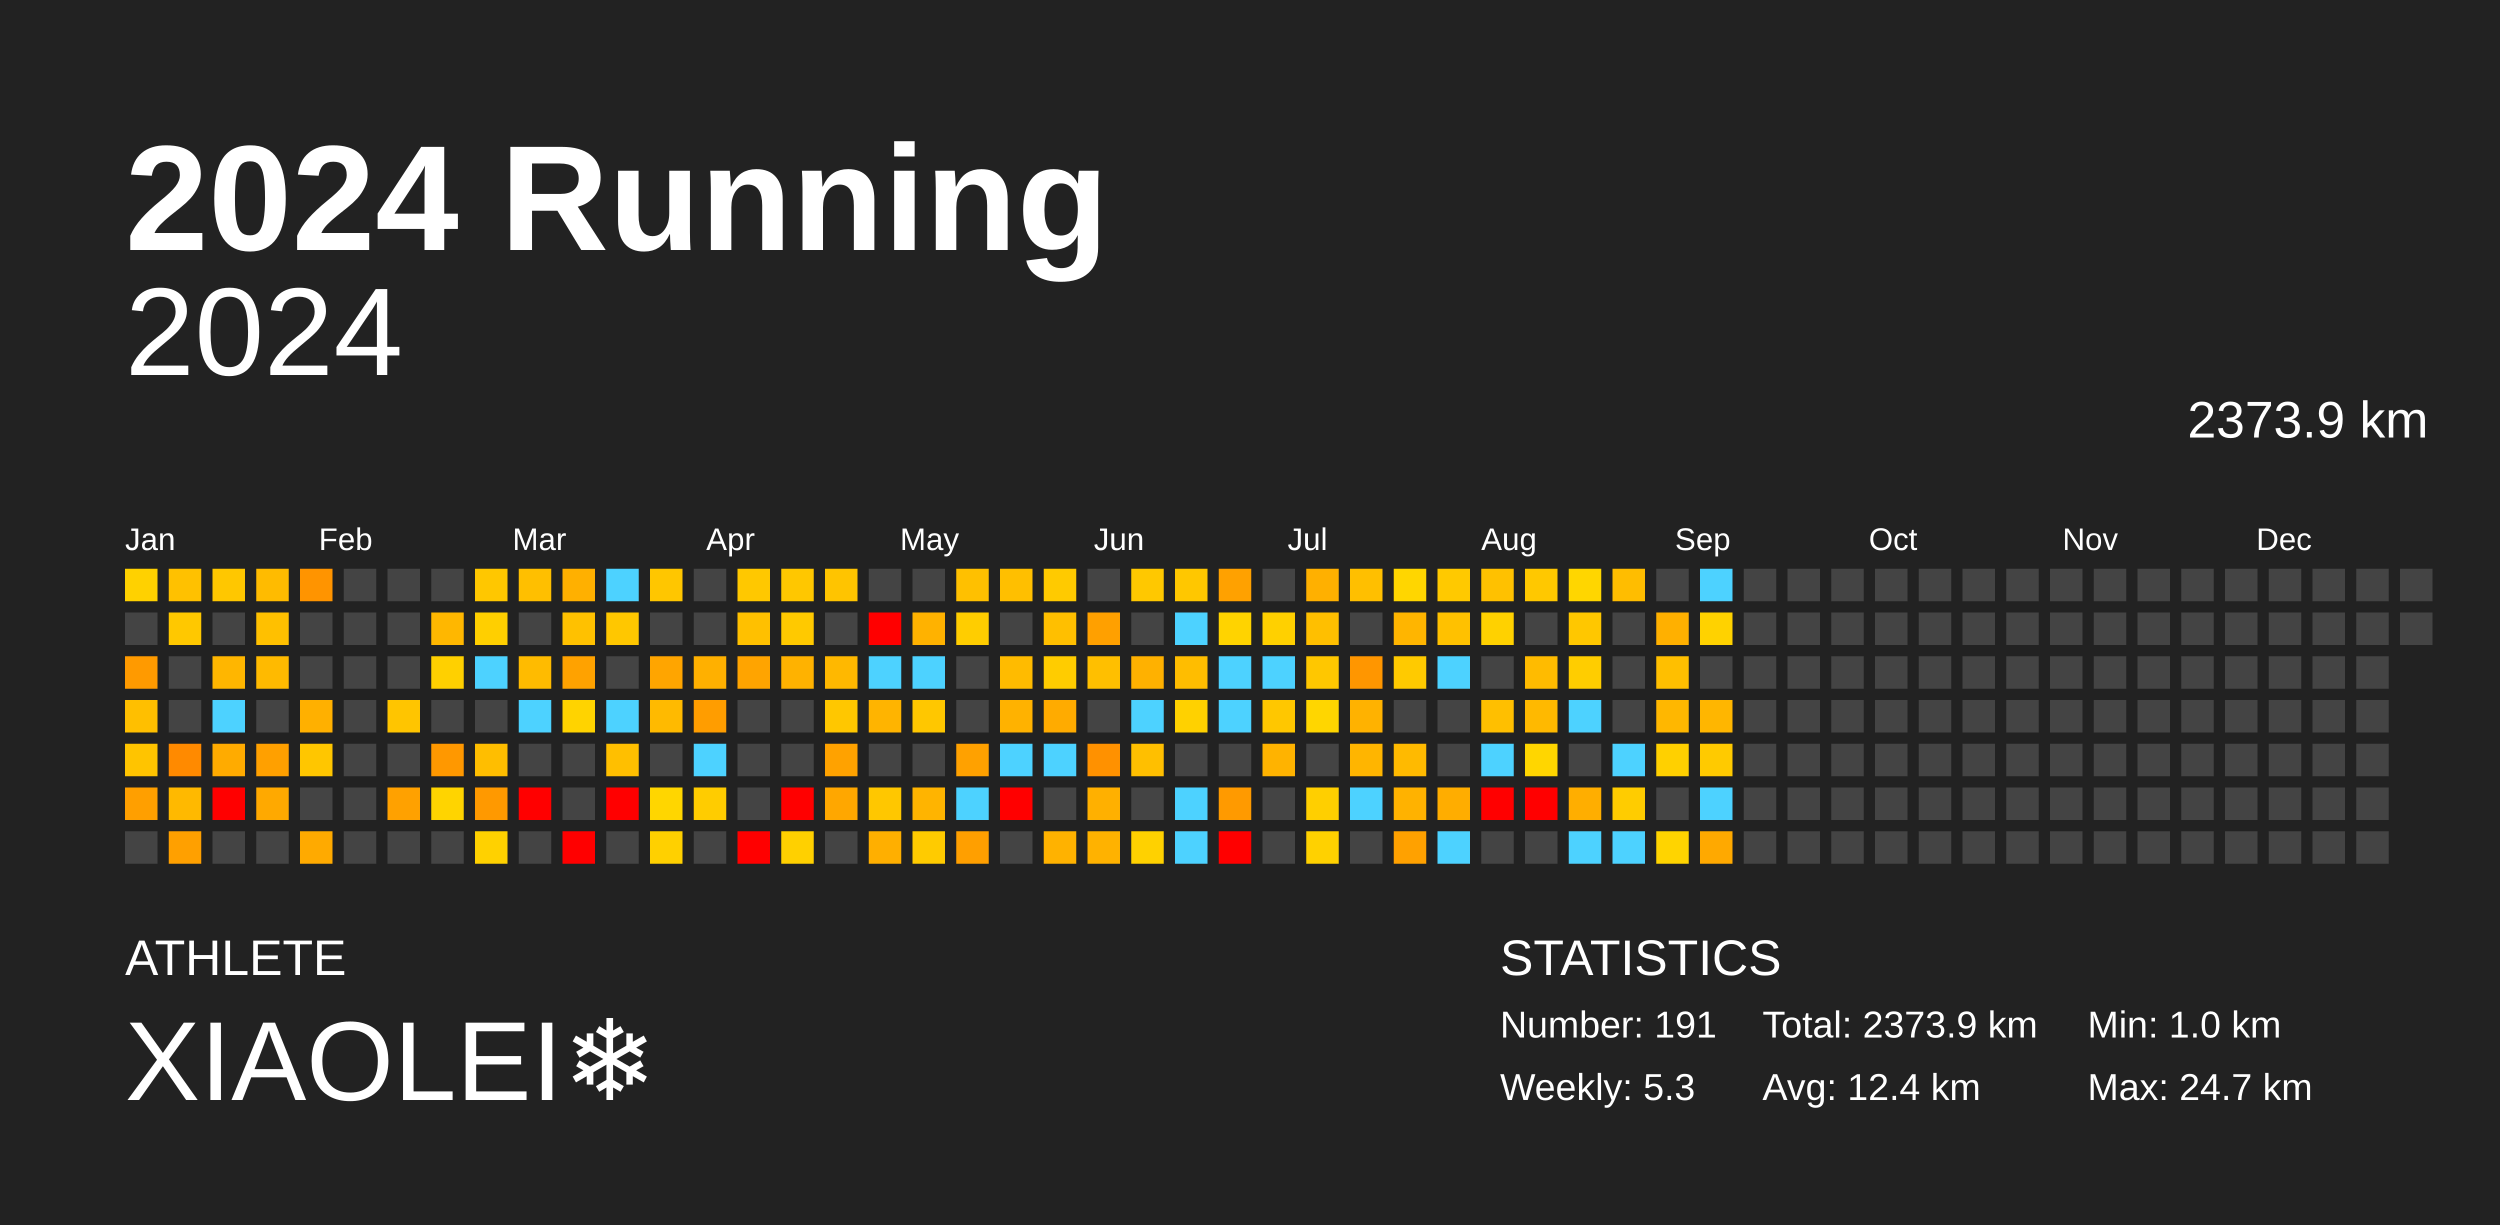
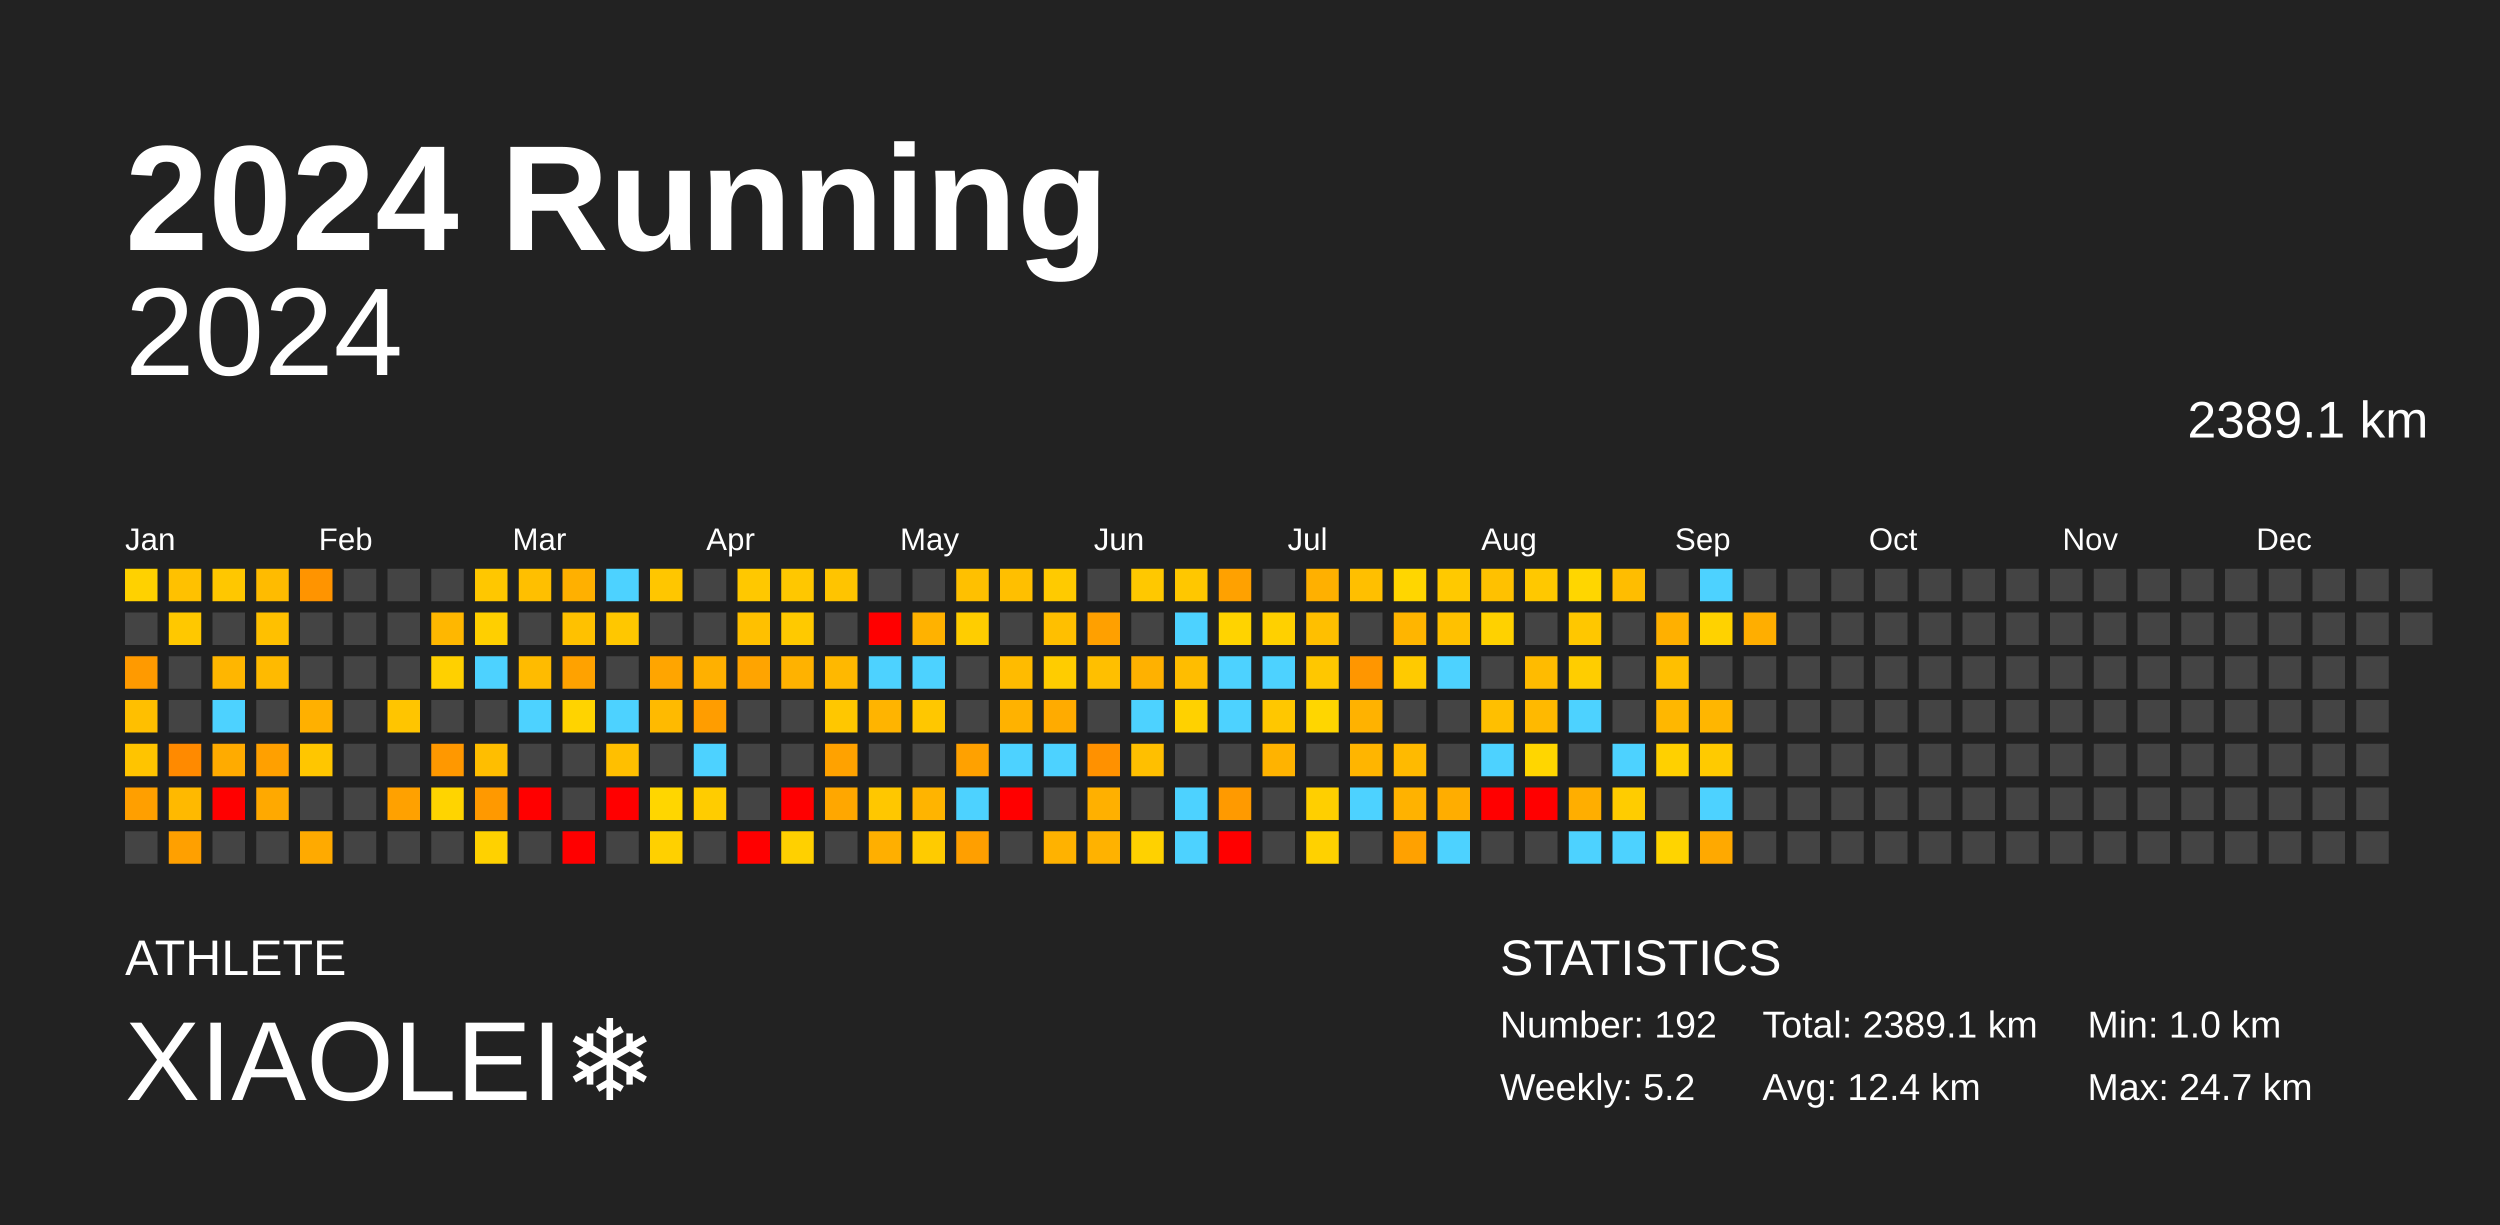
<svg xmlns="http://www.w3.org/2000/svg" baseProfile="full" height="98mm" version="1.1" viewBox="0,0,200,98" width="200mm">
  <defs />
  <rect fill="#222222" height="98" width="200" x="0" y="0" />
  <text fill="#FFFFFF" style="font-size:12px; font-family:Arial; font-weight:bold;" x="10" y="20">2024 Running</text>
  <text fill="#FFFFFF" style="font-size:4px; font-family:Arial" x="10" y="78">ATHLETE</text>
  <text fill="#FFFFFF" style="font-size:9px; font-family:Arial" x="10" y="88">XIAOLEI❄️</text>
  <text fill="#FFFFFF" style="font-size:4px; font-family:Arial" x="120" y="78">STATISTICS</text>
-   <text fill="#FFFFFF" style="font-size:3px; font-family:Arial" x="120" y="83">Number: 191</text>
-   <text fill="#FFFFFF" style="font-size:3px; font-family:Arial" x="120" y="88">Weekly: 5.3</text>
-   <text fill="#FFFFFF" style="font-size:3px; font-family:Arial" x="141" y="83">Total: 2373.9 km</text>
+   <text fill="#FFFFFF" style="font-size:3px; font-family:Arial" x="120" y="83">Number: 192</text>
+   <text fill="#FFFFFF" style="font-size:3px; font-family:Arial" x="120" y="88">Weekly: 5.2</text>
+   <text fill="#FFFFFF" style="font-size:3px; font-family:Arial" x="141" y="83">Total: 2389.1 km</text>
  <text fill="#FFFFFF" style="font-size:3px; font-family:Arial" x="141" y="88">Avg: 12.4 km</text>
  <text fill="#FFFFFF" style="font-size:3px; font-family:Arial" x="167" y="83">Min: 1.0 km</text>
  <text fill="#FFFFFF" style="font-size:3px; font-family:Arial" x="167" y="88">Max: 24.7 km</text>
  <text alignment-baseline="hanging" fill="#FFFFFF" style="font-size:10.0px; font-family:Arial;" x="10" y="30">2024</text>
-   <text alignment-baseline="hanging" fill="#FFFFFF" style="font-size:4.125px; font-family:Arial;" x="175" y="35">2373.9 km</text>
+   <text alignment-baseline="hanging" fill="#FFFFFF" style="font-size:4.125px; font-family:Arial;" x="175" y="35">2389.1 km</text>
  <text fill="#FFFFFF" style="font-size:2.5px; font-family:Arial" x="10.0" y="44">Jan</text>
  <text fill="#FFFFFF" style="font-size:2.5px; font-family:Arial" x="25.5" y="44">Feb</text>
  <text fill="#FFFFFF" style="font-size:2.5px; font-family:Arial" x="41.0" y="44">Mar</text>
  <text fill="#FFFFFF" style="font-size:2.5px; font-family:Arial" x="56.5" y="44">Apr</text>
  <text fill="#FFFFFF" style="font-size:2.5px; font-family:Arial" x="72.0" y="44">May</text>
  <text fill="#FFFFFF" style="font-size:2.5px; font-family:Arial" x="87.5" y="44">Jun</text>
  <text fill="#FFFFFF" style="font-size:2.5px; font-family:Arial" x="103.0" y="44">Jul</text>
  <text fill="#FFFFFF" style="font-size:2.5px; font-family:Arial" x="118.5" y="44">Aug</text>
  <text fill="#FFFFFF" style="font-size:2.5px; font-family:Arial" x="134.0" y="44">Sep</text>
  <text fill="#FFFFFF" style="font-size:2.5px; font-family:Arial" x="149.5" y="44">Oct</text>
  <text fill="#FFFFFF" style="font-size:2.5px; font-family:Arial" x="165.0" y="44">Nov</text>
  <text fill="#FFFFFF" style="font-size:2.5px; font-family:Arial" x="180.5" y="44">Dec</text>
  <rect fill="#ffd100" height="2.6" width="2.6" x="10.0" y="45.5" />
  <rect fill="#444444" height="2.6" width="2.6" x="10.0" y="49.0" />
  <rect fill="#ff9a00" height="2.6" width="2.6" x="10.0" y="52.5" />
  <rect fill="#ffbf00" height="2.6" width="2.6" x="10.0" y="56.0" />
  <rect fill="#ffc400" height="2.6" width="2.6" x="10.0" y="59.5" />
  <rect fill="#ff9f00" height="2.6" width="2.6" x="10.0" y="63.0" />
  <rect fill="#444444" height="2.6" width="2.6" x="10.0" y="66.5" />
  <rect fill="#ffc100" height="2.6" width="2.6" x="13.5" y="45.5" />
  <rect fill="#ffc800" height="2.6" width="2.6" x="13.5" y="49.0" />
  <rect fill="#444444" height="2.6" width="2.6" x="13.5" y="52.5" />
  <rect fill="#444444" height="2.6" width="2.6" x="13.5" y="56.0" />
  <rect fill="#ff8a00" height="2.6" width="2.6" x="13.5" y="59.5" />
  <rect fill="#ffb900" height="2.6" width="2.6" x="13.5" y="63.0" />
  <rect fill="#ffa000" height="2.6" width="2.6" x="13.5" y="66.5" />
  <rect fill="#ffc700" height="2.6" width="2.6" x="17.0" y="45.5" />
  <rect fill="#444444" height="2.6" width="2.6" x="17.0" y="49.0" />
  <rect fill="#ffb600" height="2.6" width="2.6" x="17.0" y="52.5" />
  <rect fill="#4dd2ff" height="2.6" width="2.6" x="17.0" y="56.0" />
  <rect fill="#ffab00" height="2.6" width="2.6" x="17.0" y="59.5" />
  <rect fill="red" height="2.6" width="2.6" x="17.0" y="63.0" />
  <rect fill="#444444" height="2.6" width="2.6" x="17.0" y="66.5" />
  <rect fill="#ffbb00" height="2.6" width="2.6" x="20.5" y="45.5" />
  <rect fill="#ffc000" height="2.6" width="2.6" x="20.5" y="49.0" />
  <rect fill="#ffba00" height="2.6" width="2.6" x="20.5" y="52.5" />
  <rect fill="#444444" height="2.6" width="2.6" x="20.5" y="56.0" />
  <rect fill="#ffa000" height="2.6" width="2.6" x="20.5" y="59.5" />
  <rect fill="#ffa900" height="2.6" width="2.6" x="20.5" y="63.0" />
  <rect fill="#444444" height="2.6" width="2.6" x="20.5" y="66.5" />
  <rect fill="#ff9400" height="2.6" width="2.6" x="24.0" y="45.5" />
  <rect fill="#444444" height="2.6" width="2.6" x="24.0" y="49.0" />
  <rect fill="#444444" height="2.6" width="2.6" x="24.0" y="52.5" />
  <rect fill="#ffb000" height="2.6" width="2.6" x="24.0" y="56.0" />
  <rect fill="#ffc600" height="2.6" width="2.6" x="24.0" y="59.5" />
  <rect fill="#444444" height="2.6" width="2.6" x="24.0" y="63.0" />
  <rect fill="#ffaa00" height="2.6" width="2.6" x="24.0" y="66.5" />
  <rect fill="#444444" height="2.6" width="2.6" x="27.5" y="45.5" />
  <rect fill="#444444" height="2.6" width="2.6" x="27.5" y="49.0" />
  <rect fill="#444444" height="2.6" width="2.6" x="27.5" y="52.5" />
  <rect fill="#444444" height="2.6" width="2.6" x="27.5" y="56.0" />
  <rect fill="#444444" height="2.6" width="2.6" x="27.5" y="59.5" />
  <rect fill="#444444" height="2.6" width="2.6" x="27.5" y="63.0" />
  <rect fill="#444444" height="2.6" width="2.6" x="27.5" y="66.5" />
  <rect fill="#444444" height="2.6" width="2.6" x="31.0" y="45.5" />
  <rect fill="#444444" height="2.6" width="2.6" x="31.0" y="49.0" />
  <rect fill="#444444" height="2.6" width="2.6" x="31.0" y="52.5" />
  <rect fill="#ffc500" height="2.6" width="2.6" x="31.0" y="56.0" />
  <rect fill="#444444" height="2.6" width="2.6" x="31.0" y="59.5" />
  <rect fill="#ffa100" height="2.6" width="2.6" x="31.0" y="63.0" />
  <rect fill="#444444" height="2.6" width="2.6" x="31.0" y="66.5" />
  <rect fill="#444444" height="2.6" width="2.6" x="34.5" y="45.5" />
  <rect fill="#ffb700" height="2.6" width="2.6" x="34.5" y="49.0" />
  <rect fill="#ffd000" height="2.6" width="2.6" x="34.5" y="52.5" />
  <rect fill="#444444" height="2.6" width="2.6" x="34.5" y="56.0" />
  <rect fill="#ff9800" height="2.6" width="2.6" x="34.5" y="59.5" />
  <rect fill="#ffd400" height="2.6" width="2.6" x="34.5" y="63.0" />
  <rect fill="#444444" height="2.6" width="2.6" x="34.5" y="66.5" />
  <rect fill="#ffc700" height="2.6" width="2.6" x="38.0" y="45.5" />
  <rect fill="#ffcf00" height="2.6" width="2.6" x="38.0" y="49.0" />
  <rect fill="#4dd2ff" height="2.6" width="2.6" x="38.0" y="52.5" />
  <rect fill="#444444" height="2.6" width="2.6" x="38.0" y="56.0" />
  <rect fill="#ffbe00" height="2.6" width="2.6" x="38.0" y="59.5" />
  <rect fill="#ff9900" height="2.6" width="2.6" x="38.0" y="63.0" />
  <rect fill="#ffd100" height="2.6" width="2.6" x="38.0" y="66.5" />
  <rect fill="#ffbf00" height="2.6" width="2.6" x="41.5" y="45.5" />
  <rect fill="#444444" height="2.6" width="2.6" x="41.5" y="49.0" />
  <rect fill="#ffbb00" height="2.6" width="2.6" x="41.5" y="52.5" />
  <rect fill="#4dd2ff" height="2.6" width="2.6" x="41.5" y="56.0" />
  <rect fill="#444444" height="2.6" width="2.6" x="41.5" y="59.5" />
  <rect fill="red" height="2.6" width="2.6" x="41.5" y="63.0" />
  <rect fill="#444444" height="2.6" width="2.6" x="41.5" y="66.5" />
  <rect fill="#ffb000" height="2.6" width="2.6" x="45.0" y="45.5" />
  <rect fill="#ffc100" height="2.6" width="2.6" x="45.0" y="49.0" />
  <rect fill="#ffa200" height="2.6" width="2.6" x="45.0" y="52.5" />
  <rect fill="#ffd300" height="2.6" width="2.6" x="45.0" y="56.0" />
  <rect fill="#444444" height="2.6" width="2.6" x="45.0" y="59.5" />
  <rect fill="#444444" height="2.6" width="2.6" x="45.0" y="63.0" />
  <rect fill="red" height="2.6" width="2.6" x="45.0" y="66.5" />
  <rect fill="#4dd2ff" height="2.6" width="2.6" x="48.5" y="45.5" />
  <rect fill="#ffc700" height="2.6" width="2.6" x="48.5" y="49.0" />
  <rect fill="#444444" height="2.6" width="2.6" x="48.5" y="52.5" />
  <rect fill="#4dd2ff" height="2.6" width="2.6" x="48.5" y="56.0" />
  <rect fill="#ffbf00" height="2.6" width="2.6" x="48.5" y="59.5" />
  <rect fill="red" height="2.6" width="2.6" x="48.5" y="63.0" />
  <rect fill="#444444" height="2.6" width="2.6" x="48.5" y="66.5" />
  <rect fill="#ffc600" height="2.6" width="2.6" x="52.0" y="45.5" />
  <rect fill="#444444" height="2.6" width="2.6" x="52.0" y="49.0" />
  <rect fill="#ffa500" height="2.6" width="2.6" x="52.0" y="52.5" />
  <rect fill="#ffba00" height="2.6" width="2.6" x="52.0" y="56.0" />
  <rect fill="#444444" height="2.6" width="2.6" x="52.0" y="59.5" />
  <rect fill="#ffd600" height="2.6" width="2.6" x="52.0" y="63.0" />
  <rect fill="#ffd000" height="2.6" width="2.6" x="52.0" y="66.5" />
  <rect fill="#444444" height="2.6" width="2.6" x="55.5" y="45.5" />
  <rect fill="#444444" height="2.6" width="2.6" x="55.5" y="49.0" />
  <rect fill="#ffb000" height="2.6" width="2.6" x="55.5" y="52.5" />
  <rect fill="#ff9d00" height="2.6" width="2.6" x="55.5" y="56.0" />
  <rect fill="#4dd2ff" height="2.6" width="2.6" x="55.5" y="59.5" />
  <rect fill="#ffcc00" height="2.6" width="2.6" x="55.5" y="63.0" />
  <rect fill="#444444" height="2.6" width="2.6" x="55.5" y="66.5" />
  <rect fill="#ffc800" height="2.6" width="2.6" x="59.0" y="45.5" />
  <rect fill="#ffc000" height="2.6" width="2.6" x="59.0" y="49.0" />
  <rect fill="#ffa400" height="2.6" width="2.6" x="59.0" y="52.5" />
  <rect fill="#444444" height="2.6" width="2.6" x="59.0" y="56.0" />
  <rect fill="#444444" height="2.6" width="2.6" x="59.0" y="59.5" />
  <rect fill="#444444" height="2.6" width="2.6" x="59.0" y="63.0" />
  <rect fill="red" height="2.6" width="2.6" x="59.0" y="66.5" />
  <rect fill="#ffc700" height="2.6" width="2.6" x="62.5" y="45.5" />
  <rect fill="#ffc900" height="2.6" width="2.6" x="62.5" y="49.0" />
  <rect fill="#ffb200" height="2.6" width="2.6" x="62.5" y="52.5" />
  <rect fill="#444444" height="2.6" width="2.6" x="62.5" y="56.0" />
  <rect fill="#444444" height="2.6" width="2.6" x="62.5" y="59.5" />
  <rect fill="red" height="2.6" width="2.6" x="62.5" y="63.0" />
  <rect fill="#ffd000" height="2.6" width="2.6" x="62.5" y="66.5" />
  <rect fill="#ffc400" height="2.6" width="2.6" x="66.0" y="45.5" />
  <rect fill="#444444" height="2.6" width="2.6" x="66.0" y="49.0" />
  <rect fill="#ffb800" height="2.6" width="2.6" x="66.0" y="52.5" />
  <rect fill="#ffc700" height="2.6" width="2.6" x="66.0" y="56.0" />
  <rect fill="#ffa200" height="2.6" width="2.6" x="66.0" y="59.5" />
  <rect fill="#ffa700" height="2.6" width="2.6" x="66.0" y="63.0" />
  <rect fill="#444444" height="2.6" width="2.6" x="66.0" y="66.5" />
  <rect fill="#444444" height="2.6" width="2.6" x="69.5" y="45.5" />
  <rect fill="red" height="2.6" width="2.6" x="69.5" y="49.0" />
  <rect fill="#4dd2ff" height="2.6" width="2.6" x="69.5" y="52.5" />
  <rect fill="#ffb400" height="2.6" width="2.6" x="69.5" y="56.0" />
  <rect fill="#444444" height="2.6" width="2.6" x="69.5" y="59.5" />
  <rect fill="#ffc700" height="2.6" width="2.6" x="69.5" y="63.0" />
  <rect fill="#ffaf00" height="2.6" width="2.6" x="69.5" y="66.5" />
  <rect fill="#444444" height="2.6" width="2.6" x="73.0" y="45.5" />
  <rect fill="#ffb200" height="2.6" width="2.6" x="73.0" y="49.0" />
  <rect fill="#4dd2ff" height="2.6" width="2.6" x="73.0" y="52.5" />
  <rect fill="#ffc700" height="2.6" width="2.6" x="73.0" y="56.0" />
  <rect fill="#444444" height="2.6" width="2.6" x="73.0" y="59.5" />
  <rect fill="#ffb400" height="2.6" width="2.6" x="73.0" y="63.0" />
  <rect fill="#ffcb00" height="2.6" width="2.6" x="73.0" y="66.5" />
  <rect fill="#ffc000" height="2.6" width="2.6" x="76.5" y="45.5" />
  <rect fill="#ffcd00" height="2.6" width="2.6" x="76.5" y="49.0" />
  <rect fill="#444444" height="2.6" width="2.6" x="76.5" y="52.5" />
  <rect fill="#444444" height="2.6" width="2.6" x="76.5" y="56.0" />
  <rect fill="#ffa100" height="2.6" width="2.6" x="76.5" y="59.5" />
  <rect fill="#4dd2ff" height="2.6" width="2.6" x="76.5" y="63.0" />
  <rect fill="#ff9f00" height="2.6" width="2.6" x="76.5" y="66.5" />
  <rect fill="#ffbf00" height="2.6" width="2.6" x="80.0" y="45.5" />
  <rect fill="#444444" height="2.6" width="2.6" x="80.0" y="49.0" />
  <rect fill="#ffbb00" height="2.6" width="2.6" x="80.0" y="52.5" />
  <rect fill="#ffb200" height="2.6" width="2.6" x="80.0" y="56.0" />
  <rect fill="#4dd2ff" height="2.6" width="2.6" x="80.0" y="59.5" />
  <rect fill="red" height="2.6" width="2.6" x="80.0" y="63.0" />
  <rect fill="#444444" height="2.6" width="2.6" x="80.0" y="66.5" />
  <rect fill="#ffca00" height="2.6" width="2.6" x="83.5" y="45.5" />
  <rect fill="#ffbf00" height="2.6" width="2.6" x="83.5" y="49.0" />
  <rect fill="#ffcc00" height="2.6" width="2.6" x="83.5" y="52.5" />
  <rect fill="#ffab00" height="2.6" width="2.6" x="83.5" y="56.0" />
  <rect fill="#4dd2ff" height="2.6" width="2.6" x="83.5" y="59.5" />
  <rect fill="#444444" height="2.6" width="2.6" x="83.5" y="63.0" />
  <rect fill="#ffb200" height="2.6" width="2.6" x="83.5" y="66.5" />
  <rect fill="#444444" height="2.6" width="2.6" x="87.0" y="45.5" />
  <rect fill="#ffa000" height="2.6" width="2.6" x="87.0" y="49.0" />
  <rect fill="#ffbf00" height="2.6" width="2.6" x="87.0" y="52.5" />
  <rect fill="#444444" height="2.6" width="2.6" x="87.0" y="56.0" />
  <rect fill="#ff9100" height="2.6" width="2.6" x="87.0" y="59.5" />
  <rect fill="#ffb000" height="2.6" width="2.6" x="87.0" y="63.0" />
  <rect fill="#ffb200" height="2.6" width="2.6" x="87.0" y="66.5" />
  <rect fill="#ffc800" height="2.6" width="2.6" x="90.5" y="45.5" />
  <rect fill="#444444" height="2.6" width="2.6" x="90.5" y="49.0" />
  <rect fill="#ffb100" height="2.6" width="2.6" x="90.5" y="52.5" />
  <rect fill="#4dd2ff" height="2.6" width="2.6" x="90.5" y="56.0" />
  <rect fill="#ffbf00" height="2.6" width="2.6" x="90.5" y="59.5" />
  <rect fill="#444444" height="2.6" width="2.6" x="90.5" y="63.0" />
  <rect fill="#ffd100" height="2.6" width="2.6" x="90.5" y="66.5" />
  <rect fill="#ffc700" height="2.6" width="2.6" x="94.0" y="45.5" />
  <rect fill="#4dd2ff" height="2.6" width="2.6" x="94.0" y="49.0" />
  <rect fill="#ffbd00" height="2.6" width="2.6" x="94.0" y="52.5" />
  <rect fill="#ffd100" height="2.6" width="2.6" x="94.0" y="56.0" />
  <rect fill="#444444" height="2.6" width="2.6" x="94.0" y="59.5" />
  <rect fill="#4dd2ff" height="2.6" width="2.6" x="94.0" y="63.0" />
  <rect fill="#4dd2ff" height="2.6" width="2.6" x="94.0" y="66.5" />
  <rect fill="#ffa100" height="2.6" width="2.6" x="97.5" y="45.5" />
  <rect fill="#ffd300" height="2.6" width="2.6" x="97.5" y="49.0" />
  <rect fill="#4dd2ff" height="2.6" width="2.6" x="97.5" y="52.5" />
  <rect fill="#4dd2ff" height="2.6" width="2.6" x="97.5" y="56.0" />
  <rect fill="#444444" height="2.6" width="2.6" x="97.5" y="59.5" />
  <rect fill="#ff9a00" height="2.6" width="2.6" x="97.5" y="63.0" />
  <rect fill="red" height="2.6" width="2.6" x="97.5" y="66.5" />
  <rect fill="#444444" height="2.6" width="2.6" x="101.0" y="45.5" />
  <rect fill="#ffd000" height="2.6" width="2.6" x="101.0" y="49.0" />
  <rect fill="#4dd2ff" height="2.6" width="2.6" x="101.0" y="52.5" />
  <rect fill="#ffc700" height="2.6" width="2.6" x="101.0" y="56.0" />
  <rect fill="#ffb300" height="2.6" width="2.6" x="101.0" y="59.5" />
  <rect fill="#444444" height="2.6" width="2.6" x="101.0" y="63.0" />
  <rect fill="#444444" height="2.6" width="2.6" x="101.0" y="66.5" />
  <rect fill="#ffb000" height="2.6" width="2.6" x="104.5" y="45.5" />
  <rect fill="#ffbf00" height="2.6" width="2.6" x="104.5" y="49.0" />
  <rect fill="#ffc700" height="2.6" width="2.6" x="104.5" y="52.5" />
  <rect fill="#ffd600" height="2.6" width="2.6" x="104.5" y="56.0" />
  <rect fill="#444444" height="2.6" width="2.6" x="104.5" y="59.5" />
  <rect fill="#ffcf00" height="2.6" width="2.6" x="104.5" y="63.0" />
  <rect fill="#ffd100" height="2.6" width="2.6" x="104.5" y="66.5" />
  <rect fill="#ffbf00" height="2.6" width="2.6" x="108.0" y="45.5" />
  <rect fill="#444444" height="2.6" width="2.6" x="108.0" y="49.0" />
  <rect fill="#ff9600" height="2.6" width="2.6" x="108.0" y="52.5" />
  <rect fill="#ffb200" height="2.6" width="2.6" x="108.0" y="56.0" />
  <rect fill="#ffb500" height="2.6" width="2.6" x="108.0" y="59.5" />
  <rect fill="#4dd2ff" height="2.6" width="2.6" x="108.0" y="63.0" />
  <rect fill="#444444" height="2.6" width="2.6" x="108.0" y="66.5" />
  <rect fill="#ffd600" height="2.6" width="2.6" x="111.5" y="45.5" />
  <rect fill="#ffb500" height="2.6" width="2.6" x="111.5" y="49.0" />
  <rect fill="#ffca00" height="2.6" width="2.6" x="111.5" y="52.5" />
  <rect fill="#444444" height="2.6" width="2.6" x="111.5" y="56.0" />
  <rect fill="#ffba00" height="2.6" width="2.6" x="111.5" y="59.5" />
  <rect fill="#ffb200" height="2.6" width="2.6" x="111.5" y="63.0" />
  <rect fill="#ffa100" height="2.6" width="2.6" x="111.5" y="66.5" />
  <rect fill="#ffc900" height="2.6" width="2.6" x="115.0" y="45.5" />
  <rect fill="#ffc100" height="2.6" width="2.6" x="115.0" y="49.0" />
  <rect fill="#4dd2ff" height="2.6" width="2.6" x="115.0" y="52.5" />
  <rect fill="#444444" height="2.6" width="2.6" x="115.0" y="56.0" />
  <rect fill="#444444" height="2.6" width="2.6" x="115.0" y="59.5" />
  <rect fill="#ffad00" height="2.6" width="2.6" x="115.0" y="63.0" />
  <rect fill="#4dd2ff" height="2.6" width="2.6" x="115.0" y="66.5" />
  <rect fill="#ffc100" height="2.6" width="2.6" x="118.5" y="45.5" />
  <rect fill="#ffd100" height="2.6" width="2.6" x="118.5" y="49.0" />
  <rect fill="#444444" height="2.6" width="2.6" x="118.5" y="52.5" />
  <rect fill="#ffbf00" height="2.6" width="2.6" x="118.5" y="56.0" />
  <rect fill="#4dd2ff" height="2.6" width="2.6" x="118.5" y="59.5" />
  <rect fill="red" height="2.6" width="2.6" x="118.5" y="63.0" />
  <rect fill="#444444" height="2.6" width="2.6" x="118.5" y="66.5" />
  <rect fill="#ffc800" height="2.6" width="2.6" x="122.0" y="45.5" />
  <rect fill="#444444" height="2.6" width="2.6" x="122.0" y="49.0" />
  <rect fill="#ffbb00" height="2.6" width="2.6" x="122.0" y="52.5" />
  <rect fill="#ffb900" height="2.6" width="2.6" x="122.0" y="56.0" />
  <rect fill="#ffd600" height="2.6" width="2.6" x="122.0" y="59.5" />
  <rect fill="red" height="2.6" width="2.6" x="122.0" y="63.0" />
  <rect fill="#444444" height="2.6" width="2.6" x="122.0" y="66.5" />
  <rect fill="#ffd600" height="2.6" width="2.6" x="125.5" y="45.5" />
  <rect fill="#ffc700" height="2.6" width="2.6" x="125.5" y="49.0" />
  <rect fill="#ffcd00" height="2.6" width="2.6" x="125.5" y="52.5" />
  <rect fill="#4dd2ff" height="2.6" width="2.6" x="125.5" y="56.0" />
  <rect fill="#444444" height="2.6" width="2.6" x="125.5" y="59.5" />
  <rect fill="#ffae00" height="2.6" width="2.6" x="125.5" y="63.0" />
  <rect fill="#4dd2ff" height="2.6" width="2.6" x="125.5" y="66.5" />
  <rect fill="#ffbd00" height="2.6" width="2.6" x="129.0" y="45.5" />
  <rect fill="#444444" height="2.6" width="2.6" x="129.0" y="49.0" />
  <rect fill="#444444" height="2.6" width="2.6" x="129.0" y="52.5" />
  <rect fill="#444444" height="2.6" width="2.6" x="129.0" y="56.0" />
  <rect fill="#4dd2ff" height="2.6" width="2.6" x="129.0" y="59.5" />
  <rect fill="#ffcc00" height="2.6" width="2.6" x="129.0" y="63.0" />
  <rect fill="#4dd2ff" height="2.6" width="2.6" x="129.0" y="66.5" />
  <rect fill="#444444" height="2.6" width="2.6" x="132.5" y="45.5" />
  <rect fill="#ffb000" height="2.6" width="2.6" x="132.5" y="49.0" />
  <rect fill="#ffbf00" height="2.6" width="2.6" x="132.5" y="52.5" />
  <rect fill="#ffb700" height="2.6" width="2.6" x="132.5" y="56.0" />
  <rect fill="#ffd000" height="2.6" width="2.6" x="132.5" y="59.5" />
  <rect fill="#444444" height="2.6" width="2.6" x="132.5" y="63.0" />
  <rect fill="#ffd400" height="2.6" width="2.6" x="132.5" y="66.5" />
  <rect fill="#4dd2ff" height="2.6" width="2.6" x="136.0" y="45.5" />
  <rect fill="#ffd200" height="2.6" width="2.6" x="136.0" y="49.0" />
  <rect fill="#444444" height="2.6" width="2.6" x="136.0" y="52.5" />
  <rect fill="#ffb600" height="2.6" width="2.6" x="136.0" y="56.0" />
  <rect fill="#ffca00" height="2.6" width="2.6" x="136.0" y="59.5" />
  <rect fill="#4dd2ff" height="2.6" width="2.6" x="136.0" y="63.0" />
  <rect fill="#ffa900" height="2.6" width="2.6" x="136.0" y="66.5" />
  <rect fill="#444444" height="2.6" width="2.6" x="139.5" y="45.5" />
-   <rect fill="#444444" height="2.6" width="2.6" x="139.5" y="49.0" />
+   <rect fill="#ffae00" height="2.6" width="2.6" x="139.5" y="49.0" />
  <rect fill="#444444" height="2.6" width="2.6" x="139.5" y="52.5" />
  <rect fill="#444444" height="2.6" width="2.6" x="139.5" y="56.0" />
  <rect fill="#444444" height="2.6" width="2.6" x="139.5" y="59.5" />
  <rect fill="#444444" height="2.6" width="2.6" x="139.5" y="63.0" />
  <rect fill="#444444" height="2.6" width="2.6" x="139.5" y="66.5" />
  <rect fill="#444444" height="2.6" width="2.6" x="143.0" y="45.5" />
  <rect fill="#444444" height="2.6" width="2.6" x="143.0" y="49.0" />
  <rect fill="#444444" height="2.6" width="2.6" x="143.0" y="52.5" />
  <rect fill="#444444" height="2.6" width="2.6" x="143.0" y="56.0" />
  <rect fill="#444444" height="2.6" width="2.6" x="143.0" y="59.5" />
  <rect fill="#444444" height="2.6" width="2.6" x="143.0" y="63.0" />
  <rect fill="#444444" height="2.6" width="2.6" x="143.0" y="66.5" />
  <rect fill="#444444" height="2.6" width="2.6" x="146.5" y="45.5" />
  <rect fill="#444444" height="2.6" width="2.6" x="146.5" y="49.0" />
  <rect fill="#444444" height="2.6" width="2.6" x="146.5" y="52.5" />
  <rect fill="#444444" height="2.6" width="2.6" x="146.5" y="56.0" />
  <rect fill="#444444" height="2.6" width="2.6" x="146.5" y="59.5" />
  <rect fill="#444444" height="2.6" width="2.6" x="146.5" y="63.0" />
  <rect fill="#444444" height="2.6" width="2.6" x="146.5" y="66.5" />
  <rect fill="#444444" height="2.6" width="2.6" x="150.0" y="45.5" />
  <rect fill="#444444" height="2.6" width="2.6" x="150.0" y="49.0" />
  <rect fill="#444444" height="2.6" width="2.6" x="150.0" y="52.5" />
  <rect fill="#444444" height="2.6" width="2.6" x="150.0" y="56.0" />
  <rect fill="#444444" height="2.6" width="2.6" x="150.0" y="59.5" />
  <rect fill="#444444" height="2.6" width="2.6" x="150.0" y="63.0" />
  <rect fill="#444444" height="2.6" width="2.6" x="150.0" y="66.5" />
  <rect fill="#444444" height="2.6" width="2.6" x="153.5" y="45.5" />
  <rect fill="#444444" height="2.6" width="2.6" x="153.5" y="49.0" />
  <rect fill="#444444" height="2.6" width="2.6" x="153.5" y="52.5" />
  <rect fill="#444444" height="2.6" width="2.6" x="153.5" y="56.0" />
  <rect fill="#444444" height="2.6" width="2.6" x="153.5" y="59.5" />
  <rect fill="#444444" height="2.6" width="2.6" x="153.5" y="63.0" />
  <rect fill="#444444" height="2.6" width="2.6" x="153.5" y="66.5" />
  <rect fill="#444444" height="2.6" width="2.6" x="157.0" y="45.5" />
  <rect fill="#444444" height="2.6" width="2.6" x="157.0" y="49.0" />
  <rect fill="#444444" height="2.6" width="2.6" x="157.0" y="52.5" />
  <rect fill="#444444" height="2.6" width="2.6" x="157.0" y="56.0" />
  <rect fill="#444444" height="2.6" width="2.6" x="157.0" y="59.5" />
  <rect fill="#444444" height="2.6" width="2.6" x="157.0" y="63.0" />
  <rect fill="#444444" height="2.6" width="2.6" x="157.0" y="66.5" />
  <rect fill="#444444" height="2.6" width="2.6" x="160.5" y="45.5" />
  <rect fill="#444444" height="2.6" width="2.6" x="160.5" y="49.0" />
  <rect fill="#444444" height="2.6" width="2.6" x="160.5" y="52.5" />
  <rect fill="#444444" height="2.6" width="2.6" x="160.5" y="56.0" />
  <rect fill="#444444" height="2.6" width="2.6" x="160.5" y="59.5" />
  <rect fill="#444444" height="2.6" width="2.6" x="160.5" y="63.0" />
  <rect fill="#444444" height="2.6" width="2.6" x="160.5" y="66.5" />
  <rect fill="#444444" height="2.6" width="2.6" x="164.0" y="45.5" />
  <rect fill="#444444" height="2.6" width="2.6" x="164.0" y="49.0" />
  <rect fill="#444444" height="2.6" width="2.6" x="164.0" y="52.5" />
  <rect fill="#444444" height="2.6" width="2.6" x="164.0" y="56.0" />
  <rect fill="#444444" height="2.6" width="2.6" x="164.0" y="59.5" />
  <rect fill="#444444" height="2.6" width="2.6" x="164.0" y="63.0" />
  <rect fill="#444444" height="2.6" width="2.6" x="164.0" y="66.5" />
  <rect fill="#444444" height="2.6" width="2.6" x="167.5" y="45.5" />
  <rect fill="#444444" height="2.6" width="2.6" x="167.5" y="49.0" />
  <rect fill="#444444" height="2.6" width="2.6" x="167.5" y="52.5" />
  <rect fill="#444444" height="2.6" width="2.6" x="167.5" y="56.0" />
  <rect fill="#444444" height="2.6" width="2.6" x="167.5" y="59.5" />
  <rect fill="#444444" height="2.6" width="2.6" x="167.5" y="63.0" />
  <rect fill="#444444" height="2.6" width="2.6" x="167.5" y="66.5" />
  <rect fill="#444444" height="2.6" width="2.6" x="171.0" y="45.5" />
  <rect fill="#444444" height="2.6" width="2.6" x="171.0" y="49.0" />
  <rect fill="#444444" height="2.6" width="2.6" x="171.0" y="52.5" />
  <rect fill="#444444" height="2.6" width="2.6" x="171.0" y="56.0" />
  <rect fill="#444444" height="2.6" width="2.6" x="171.0" y="59.5" />
  <rect fill="#444444" height="2.6" width="2.6" x="171.0" y="63.0" />
  <rect fill="#444444" height="2.6" width="2.6" x="171.0" y="66.5" />
  <rect fill="#444444" height="2.6" width="2.6" x="174.5" y="45.5" />
  <rect fill="#444444" height="2.6" width="2.6" x="174.5" y="49.0" />
  <rect fill="#444444" height="2.6" width="2.6" x="174.5" y="52.5" />
  <rect fill="#444444" height="2.6" width="2.6" x="174.5" y="56.0" />
  <rect fill="#444444" height="2.6" width="2.6" x="174.5" y="59.5" />
  <rect fill="#444444" height="2.6" width="2.6" x="174.5" y="63.0" />
  <rect fill="#444444" height="2.6" width="2.6" x="174.5" y="66.5" />
  <rect fill="#444444" height="2.6" width="2.6" x="178.0" y="45.5" />
  <rect fill="#444444" height="2.6" width="2.6" x="178.0" y="49.0" />
  <rect fill="#444444" height="2.6" width="2.6" x="178.0" y="52.5" />
  <rect fill="#444444" height="2.6" width="2.6" x="178.0" y="56.0" />
  <rect fill="#444444" height="2.6" width="2.6" x="178.0" y="59.5" />
  <rect fill="#444444" height="2.6" width="2.6" x="178.0" y="63.0" />
  <rect fill="#444444" height="2.6" width="2.6" x="178.0" y="66.5" />
  <rect fill="#444444" height="2.6" width="2.6" x="181.5" y="45.5" />
  <rect fill="#444444" height="2.6" width="2.6" x="181.5" y="49.0" />
  <rect fill="#444444" height="2.6" width="2.6" x="181.5" y="52.5" />
  <rect fill="#444444" height="2.6" width="2.6" x="181.5" y="56.0" />
  <rect fill="#444444" height="2.6" width="2.6" x="181.5" y="59.5" />
  <rect fill="#444444" height="2.6" width="2.6" x="181.5" y="63.0" />
  <rect fill="#444444" height="2.6" width="2.6" x="181.5" y="66.5" />
  <rect fill="#444444" height="2.6" width="2.6" x="185.0" y="45.5" />
  <rect fill="#444444" height="2.6" width="2.6" x="185.0" y="49.0" />
  <rect fill="#444444" height="2.6" width="2.6" x="185.0" y="52.5" />
  <rect fill="#444444" height="2.6" width="2.6" x="185.0" y="56.0" />
  <rect fill="#444444" height="2.6" width="2.6" x="185.0" y="59.5" />
  <rect fill="#444444" height="2.6" width="2.6" x="185.0" y="63.0" />
  <rect fill="#444444" height="2.6" width="2.6" x="185.0" y="66.5" />
  <rect fill="#444444" height="2.6" width="2.6" x="188.5" y="45.5" />
  <rect fill="#444444" height="2.6" width="2.6" x="188.5" y="49.0" />
  <rect fill="#444444" height="2.6" width="2.6" x="188.5" y="52.5" />
  <rect fill="#444444" height="2.6" width="2.6" x="188.5" y="56.0" />
  <rect fill="#444444" height="2.6" width="2.6" x="188.5" y="59.5" />
  <rect fill="#444444" height="2.6" width="2.6" x="188.5" y="63.0" />
  <rect fill="#444444" height="2.6" width="2.6" x="188.5" y="66.5" />
  <rect fill="#444444" height="2.6" width="2.6" x="192.0" y="45.5" />
  <rect fill="#444444" height="2.6" width="2.6" x="192.0" y="49.0" />
</svg>
